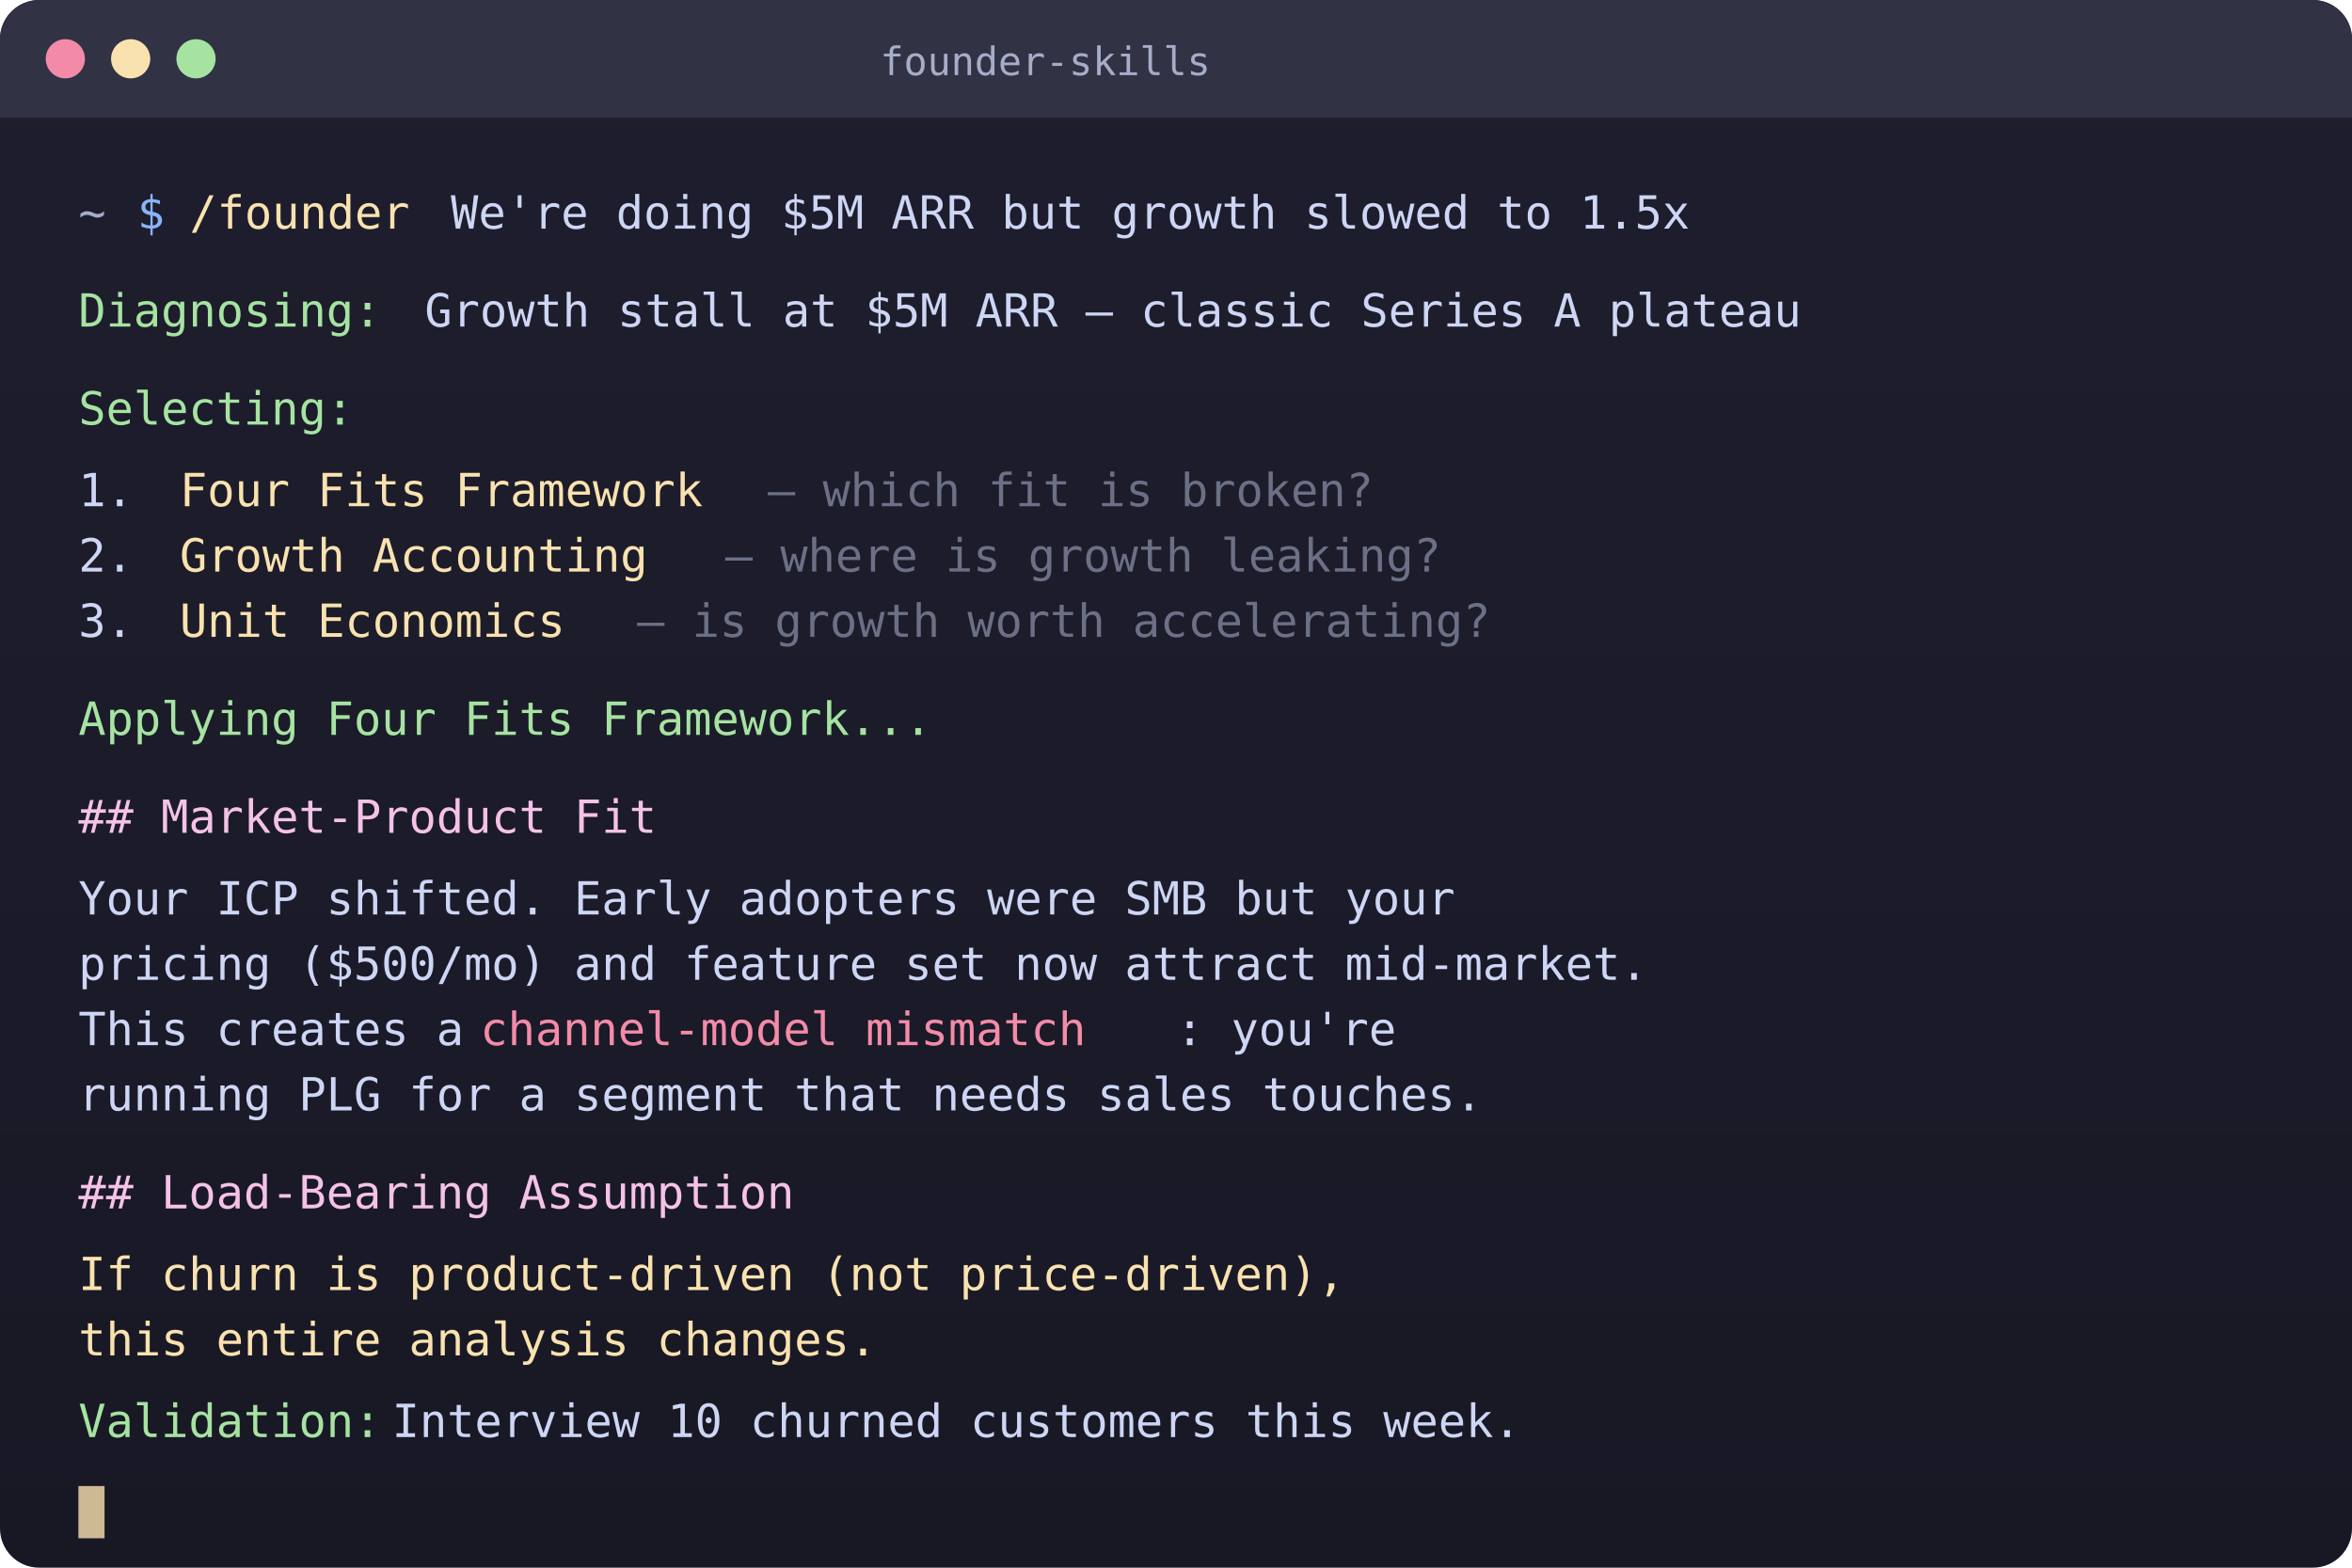
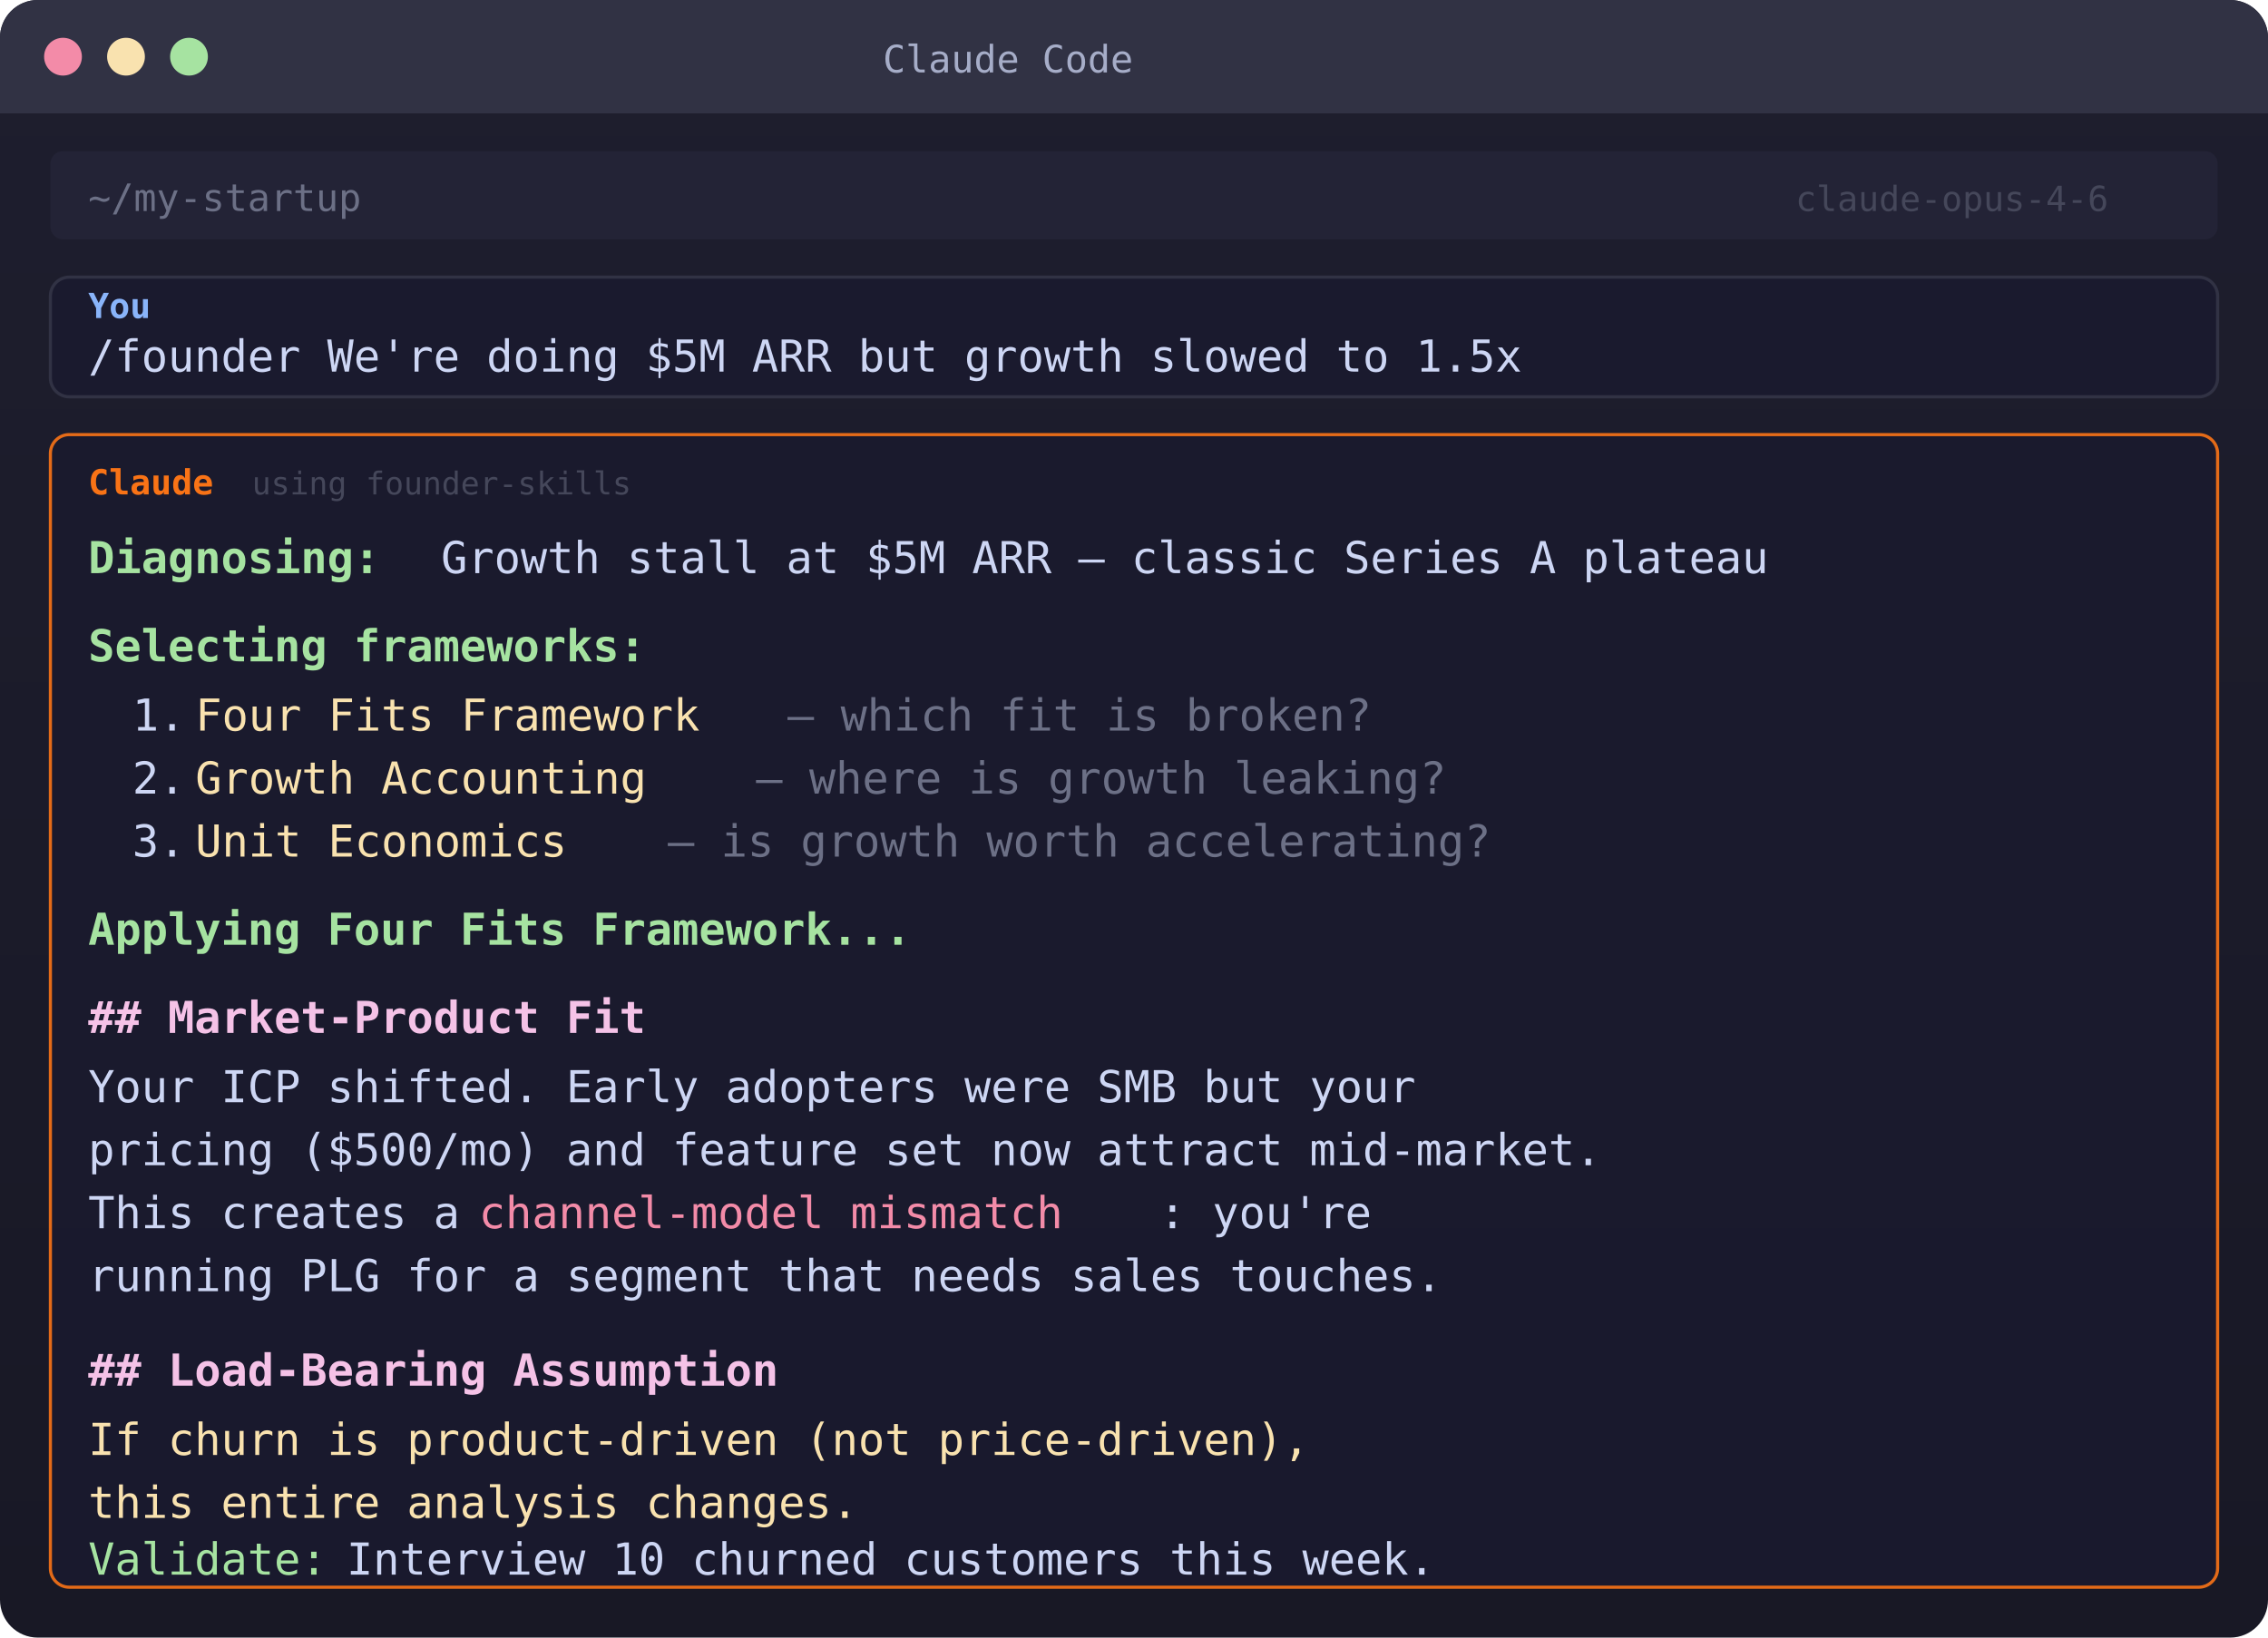
- <svg xmlns="http://www.w3.org/2000/svg" viewBox="0 0 720 480" fill="none">
+ <svg xmlns="http://www.w3.org/2000/svg" viewBox="0 0 720 520" fill="none">
  <defs>
-     <linearGradient id="tbg" x1="0" y1="0" x2="0" y2="480" gradientUnits="userSpaceOnUse">
+     <linearGradient id="tbg" x1="0" y1="0" x2="0" y2="520" gradientUnits="userSpaceOnUse">
      <stop offset="0%" stop-color="#1e1e2e" />
      <stop offset="100%" stop-color="#181825" />
    </linearGradient>
  </defs>
-   <rect width="720" height="480" rx="12" fill="url(#tbg)" />
+   <rect width="720" height="520" rx="12" fill="url(#tbg)" />
  <rect width="720" height="36" rx="12" fill="#313244" />
  <rect y="24" width="720" height="12" fill="#313244" />
  <circle cx="20" cy="18" r="6" fill="#f38ba8" />
  <circle cx="40" cy="18" r="6" fill="#f9e2af" />
  <circle cx="60" cy="18" r="6" fill="#a6e3a1" />
-   <text x="320" y="23" font-family="ui-monospace, 'SF Mono', monospace" font-size="12" fill="#a6adc8" text-anchor="middle">founder-skills</text>
+   <text x="320" y="23" font-family="ui-monospace, 'SF Mono', monospace" font-size="12" fill="#a6adc8" text-anchor="middle">Claude Code</text>
  <g font-family="ui-monospace, 'SF Mono', 'Cascadia Code', monospace" font-size="14">
-     <text x="24" y="70" fill="#a6adc8">~</text>
-     <text x="42" y="70" fill="#89b4fa">$</text>
-     <text x="58" y="70" fill="#f9e2af">/founder</text>
-     <text x="138" y="70" fill="#cdd6f4"> We're doing $5M ARR but growth slowed to 1.5x</text>
-     <text x="24" y="100" fill="#a6e3a1">Diagnosing:</text>
-     <text x="130" y="100" fill="#cdd6f4">Growth stall at $5M ARR — classic Series A plateau</text>
-     <text x="24" y="130" fill="#a6e3a1">Selecting:</text>
-     <text x="24" y="155" fill="#cdd6f4">  1. </text>
-     <text x="55" y="155" fill="#f9e2af">Four Fits Framework</text>
-     <text x="235" y="155" fill="#6c7086"> — which fit is broken?</text>
-     <text x="24" y="175" fill="#cdd6f4">  2. </text>
-     <text x="55" y="175" fill="#f9e2af">Growth Accounting</text>
-     <text x="222" y="175" fill="#6c7086"> — where is growth leaking?</text>
-     <text x="24" y="195" fill="#cdd6f4">  3. </text>
-     <text x="55" y="195" fill="#f9e2af">Unit Economics</text>
-     <text x="195" y="195" fill="#6c7086"> — is growth worth accelerating?</text>
-     <text x="24" y="225" fill="#a6e3a1">Applying Four Fits Framework...</text>
-     <text x="24" y="255" fill="#f5c2e7">## Market-Product Fit</text>
-     <text x="24" y="280" fill="#cdd6f4">Your ICP shifted. Early adopters were SMB but your</text>
-     <text x="24" y="300" fill="#cdd6f4">pricing ($500/mo) and feature set now attract mid-market.</text>
-     <text x="24" y="320" fill="#cdd6f4">This creates a </text>
-     <text x="147" y="320" fill="#f38ba8">channel-model mismatch</text>
-     <text x="360" y="320" fill="#cdd6f4">: you're</text>
-     <text x="24" y="340" fill="#cdd6f4">running PLG for a segment that needs sales touches.</text>
-     <text x="24" y="370" fill="#f5c2e7">## Load-Bearing Assumption</text>
-     <text x="24" y="395" fill="#f9e2af">If churn is product-driven (not price-driven),</text>
-     <text x="24" y="415" fill="#f9e2af">this entire analysis changes.</text>
-     <text x="24" y="440" fill="#a6e3a1">Validation:</text>
-     <text x="120" y="440" fill="#cdd6f4">Interview 10 churned customers this week.</text>
-     <rect x="24" y="455" width="8" height="16" fill="#f9e2af" opacity="0.8">
-       <animate attributeName="opacity" values="0.8;0;0.8" dur="1.2s" repeatCount="indefinite" />
-     </rect>
+     <rect x="16" y="48" width="688" height="28" rx="4" fill="#232336" />
+     <text x="28" y="67" font-size="12" fill="#6c7086">~/my-startup</text>
+     <text x="570" y="67" font-size="11" fill="#45475a">claude-opus-4-6</text>
+     <rect x="16" y="88" width="688" height="38" rx="6" fill="#1a1a2e" stroke="#313244" stroke-width="1" />
+     <text x="28" y="101" font-size="11" font-weight="bold" fill="#89b4fa">You</text>
+     <text x="28" y="118" fill="#cdd6f4">/founder We're doing $5M ARR but growth slowed to 1.5x</text>
+     <rect x="16" y="138" width="688" height="366" rx="6" fill="#1a1a2e" stroke="#f97316" stroke-width="1" opacity="0.9" />
+     <text x="28" y="157" font-size="11" font-weight="bold" fill="#f97316">Claude</text>
+     <text x="80" y="157" font-size="10" fill="#45475a">using founder-skills</text>
+     <text x="28" y="182" fill="#a6e3a1" font-weight="bold">Diagnosing:</text>
+     <text x="140" y="182" fill="#cdd6f4">Growth stall at $5M ARR — classic Series A plateau</text>
+     <text x="28" y="210" fill="#a6e3a1" font-weight="bold">Selecting frameworks:</text>
+     <text x="42" y="232" fill="#cdd6f4">1.</text>
+     <text x="62" y="232" fill="#f9e2af"> Four Fits Framework</text>
+     <text x="250" y="232" fill="#6c7086">— which fit is broken?</text>
+     <text x="42" y="252" fill="#cdd6f4">2.</text>
+     <text x="62" y="252" fill="#f9e2af"> Growth Accounting</text>
+     <text x="240" y="252" fill="#6c7086">— where is growth leaking?</text>
+     <text x="42" y="272" fill="#cdd6f4">3.</text>
+     <text x="62" y="272" fill="#f9e2af"> Unit Economics</text>
+     <text x="212" y="272" fill="#6c7086">— is growth worth accelerating?</text>
+     <text x="28" y="300" fill="#a6e3a1" font-weight="bold">Applying Four Fits Framework...</text>
+     <text x="28" y="328" fill="#f5c2e7" font-weight="bold">## Market-Product Fit</text>
+     <text x="28" y="350" fill="#cdd6f4">Your ICP shifted. Early adopters were SMB but your</text>
+     <text x="28" y="370" fill="#cdd6f4">pricing ($500/mo) and feature set now attract mid-market.</text>
+     <text x="28" y="390" fill="#cdd6f4">This creates a </text>
+     <text x="152" y="390" fill="#f38ba8">channel-model mismatch</text>
+     <text x="368" y="390" fill="#cdd6f4">: you're</text>
+     <text x="28" y="410" fill="#cdd6f4">running PLG for a segment that needs sales touches.</text>
+     <text x="28" y="440" fill="#f5c2e7" font-weight="bold">## Load-Bearing Assumption</text>
+     <text x="28" y="462" fill="#f9e2af">If churn is product-driven (not price-driven),</text>
+     <text x="28" y="482" fill="#f9e2af">this entire analysis changes.</text>
+     <text x="28" y="500" fill="#a6e3a1">Validate:</text>
+     <text x="110" y="500" fill="#cdd6f4">Interview 10 churned customers this week.</text>
  </g>
</svg>
